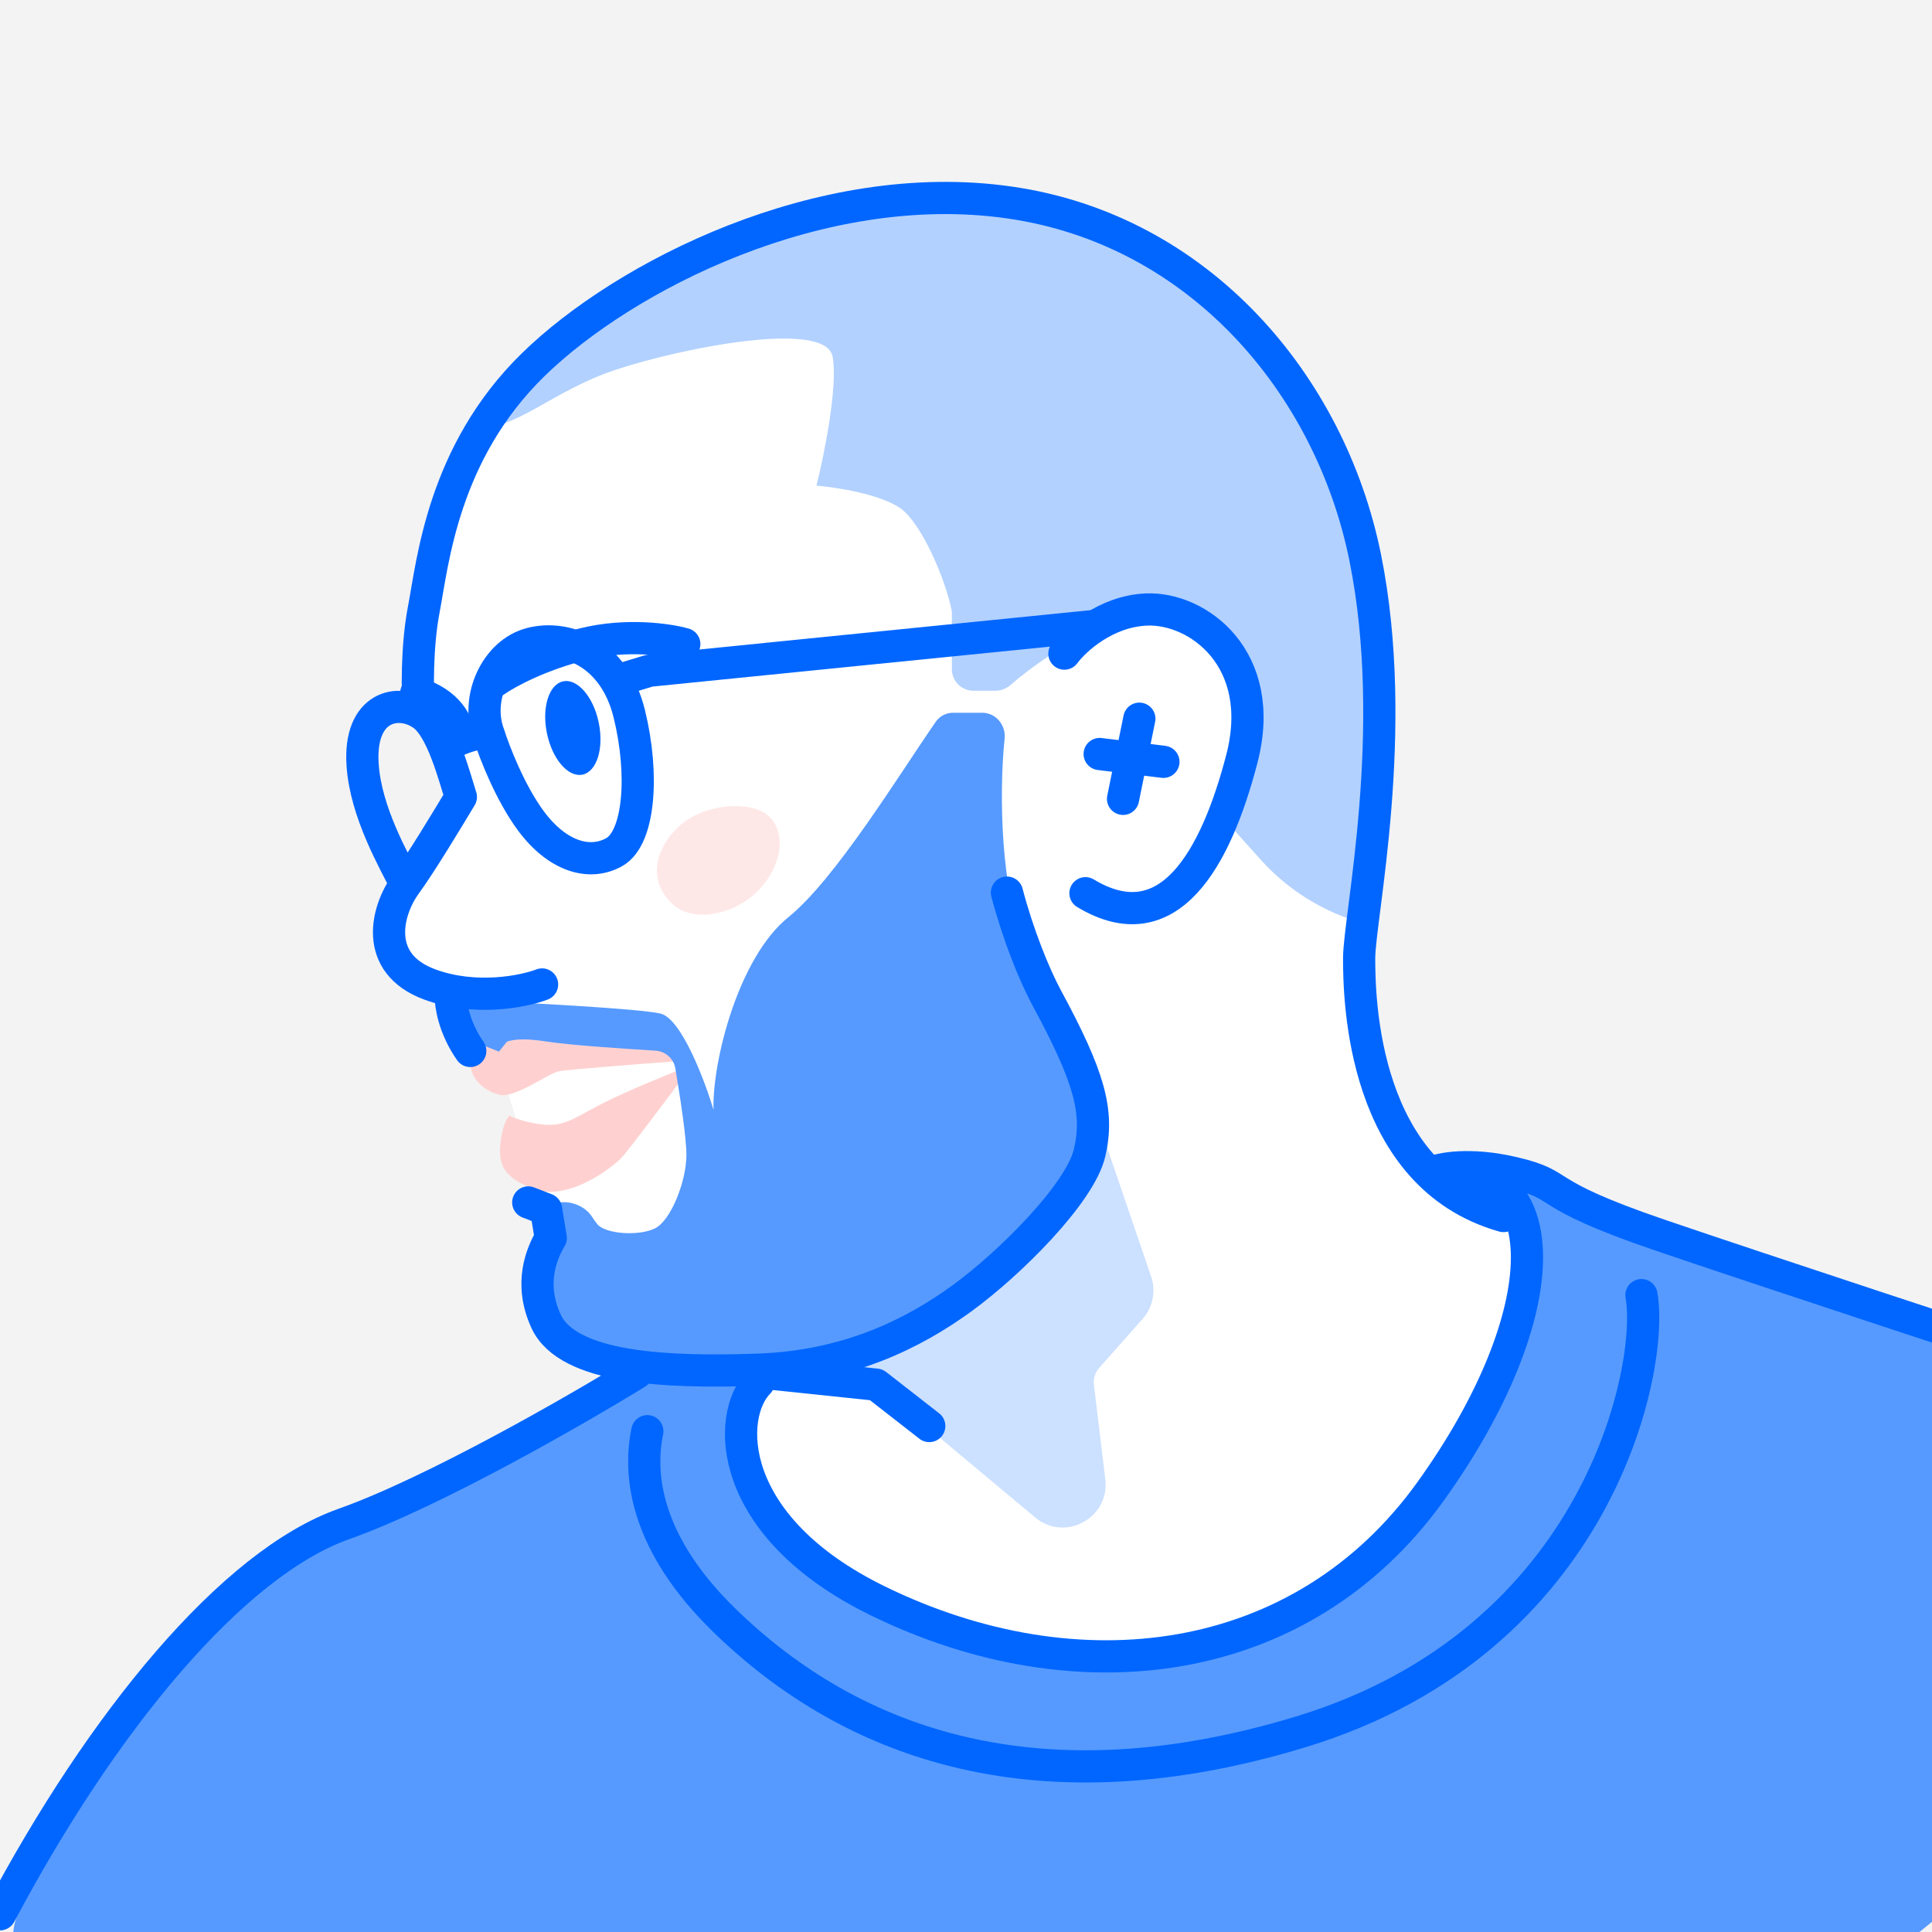
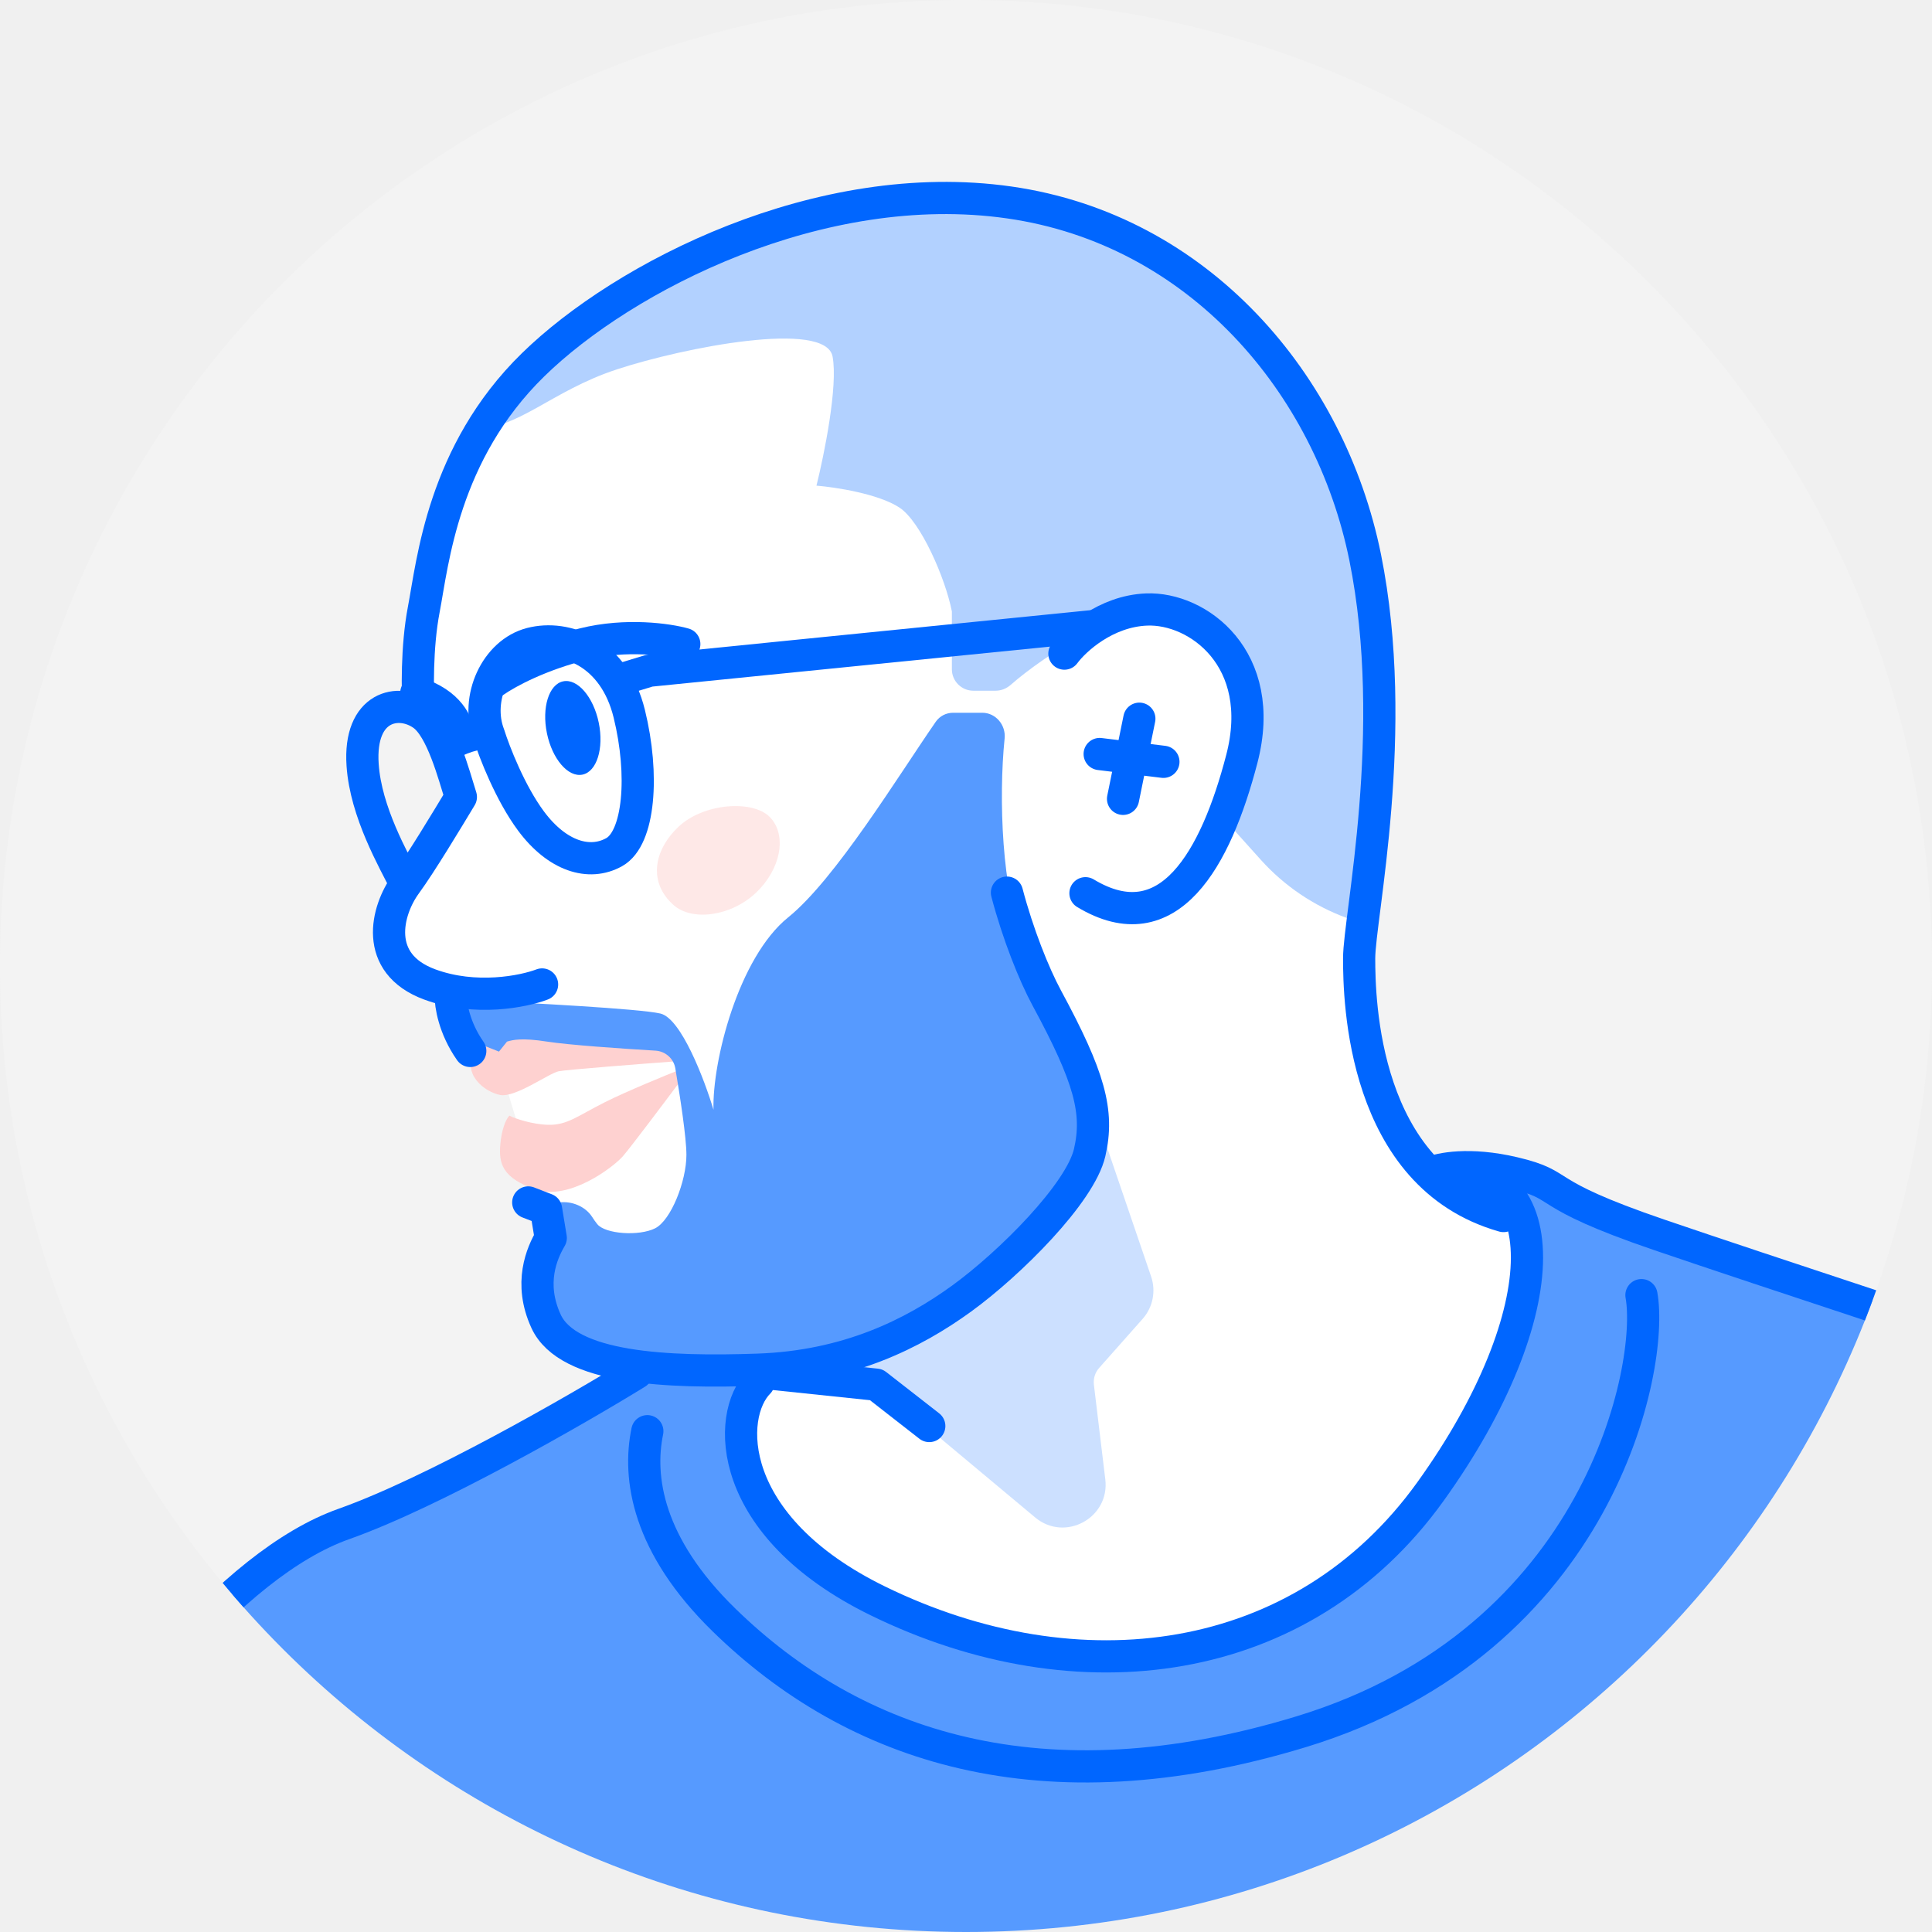
<svg xmlns="http://www.w3.org/2000/svg" width="90" height="90" viewBox="0 0 90 90" fill="none">
  <g clip-path="url(#clip0_3486_52)">
    <rect width="90" height="90" transform="matrix(-1 0 0 1 90 0)" fill="#F3F3F3" />
    <path d="M23.561 50.564L23.998 51.998L25.06 55.621L26.497 56.808L35.367 64.117C33.806 66.616 34.805 68.428 35.93 70.364C37.054 72.301 39.803 75.175 48.362 76.611C56.92 78.048 61.044 75.05 66.978 68.927C71.726 64.03 71.705 58.557 71.102 56.433C70.56 56.35 69.09 55.946 67.541 54.996C65.604 53.809 64.542 51.06 63.73 46.875C63.08 43.526 64.001 37.691 64.542 35.193C60.211 29.884 50.661 18.553 47.112 15.703C42.677 12.14 34.868 12.142 27.309 15.703C21.261 18.551 19.958 25.261 20.062 28.259C19.562 31.82 20.062 32.447 20.562 33.634C20.962 34.584 21.353 36.112 21.499 36.757C20.187 38.444 17.688 42.204 18.188 43.753C18.688 45.302 21.353 45.814 22.623 45.877L23.561 50.564Z" fill="white" />
    <path d="M41.898 23.644C42.886 24.29 44.038 26.929 44.342 28.484V31.176C44.342 31.728 44.79 32.176 45.342 32.176H46.381C46.642 32.176 46.891 32.073 47.087 31.9C48.653 30.52 51.882 28.551 53.449 28.351C55.542 28.082 57.258 29.332 57.736 31.504C58.204 33.628 57.714 36.935 57.249 38.402L58.739 40.059C59.829 41.27 61.198 42.197 62.727 42.758L63.582 43.072C63.761 42.249 64.215 39.615 64.602 35.665C65.085 30.727 63.049 22.442 61.113 18.865C60.214 17.203 57.581 14.578 53.449 11.68C49.316 8.781 44.045 7.7 34.653 10.652C27.139 13.014 23.042 17.862 21.933 19.991C24.133 20.045 25.636 18.223 28.748 17.203C31.861 16.183 38.463 14.892 38.785 16.61C39.043 17.984 38.392 21.191 38.034 22.623C38.911 22.695 40.911 22.999 41.898 23.644Z" fill="#B2D1FF" />
    <path d="M24.737 38.247C23.765 36.938 23.025 35.024 22.776 34.231C22.122 32.54 23.103 30.401 24.737 29.981C26.371 29.56 28.614 30.401 29.314 33.25C30.015 36.099 29.781 39.041 28.614 39.695C27.446 40.349 25.952 39.882 24.737 38.247Z" stroke="#0066FF" stroke-width="1.5" stroke-linecap="round" stroke-linejoin="round" />
    <path d="M20.722 34.791C21.033 34.59 21.851 34.176 22.636 34.139M28.887 31.659L30.249 31.244L50.864 29.172" stroke="#0066FF" stroke-width="1.5" stroke-linecap="round" stroke-linejoin="round" />
    <path d="M23.304 53.343C23.358 52.66 23.552 52.144 23.732 51.971C23.973 52.106 24.812 52.38 25.532 52.398C26.431 52.421 26.926 51.972 28.186 51.341C29.193 50.837 30.959 50.112 31.716 49.812V50.329C30.967 51.333 29.378 53.446 29.018 53.86C28.568 54.376 26.498 55.951 24.947 55.411C23.395 54.872 23.237 54.197 23.304 53.343Z" fill="#FED1D0" />
    <path d="M13.467 72.268C14.657 71.247 24.872 66.319 29.83 63.983H35.037C34.576 64.514 33.932 66.299 35.037 69.19C36.418 72.802 43.75 76.84 52.251 77.159C60.752 77.478 64.683 72.268 68.827 65.577C72.142 60.224 71.129 55.977 70.209 54.523C71.59 55.126 74.735 56.481 76.265 57.076C77.796 57.671 88.875 61.078 94.223 62.707L97.198 83.64C91.213 88.563 79.113 98.431 78.603 98.516C77.966 98.622 -4.067 101.704 0.821 89.165C5.709 76.627 11.979 73.545 13.467 72.268Z" fill="#569AFF" />
    <path d="M21.934 49.677C21.916 49.208 22.106 48.807 22.203 48.665V48.125L22.675 48.35L23.395 47.879L31.312 48.665L31.604 49.431C29.895 49.558 26.386 49.831 26.026 49.903C25.577 49.993 23.98 51.163 23.283 51.005C22.585 50.848 21.956 50.263 21.934 49.677Z" fill="#FED1D0" />
    <path d="M49.584 30.448C50.066 29.795 51.507 28.47 53.413 28.393C55.795 28.298 59.065 30.68 57.85 35.35C56.636 40.02 54.441 43.945 50.565 41.61" stroke="#0066FF" stroke-width="1.5" stroke-linecap="round" stroke-linejoin="round" />
    <path d="M53.075 33.48L52.316 37.213" stroke="#0066FF" stroke-width="1.5" stroke-linecap="round" stroke-linejoin="round" />
    <path d="M51.227 35.125L54.196 35.489" stroke="#0066FF" stroke-width="1.5" stroke-linecap="round" stroke-linejoin="round" />
    <path d="M19.507 33.108C19.445 32.269 19.404 30.151 19.741 28.393C20.161 26.196 20.628 21.105 24.831 16.996C29.034 12.886 38.188 8.17 47.015 9.431C55.842 10.692 61.96 17.884 63.595 25.964C65.229 34.044 63.314 42.73 63.314 44.645C63.315 46.56 63.455 54.78 70.04 56.648" stroke="#0066FF" stroke-width="1.5" stroke-linecap="round" stroke-linejoin="round" />
    <path d="M22.122 46.605C20.908 47.681 21.391 49.198 21.911 49.596L22.544 48.71L23.244 48.988L23.618 48.522C23.882 48.444 24.289 48.335 25.484 48.522C26.494 48.679 28.928 48.848 30.533 48.943C30.996 48.971 31.381 49.309 31.459 49.766C31.684 51.092 31.976 53.004 31.976 53.799C31.976 55.013 31.262 56.847 30.515 57.221C29.768 57.594 28.193 57.489 27.82 57.022C27.739 56.921 27.66 56.809 27.585 56.691C27.27 56.2 26.638 55.94 26.058 56.013C25.456 56.088 24.853 56.015 24.484 55.724L25.035 57.221C24.101 59.229 24.13 62.159 26.418 63.327C28.707 64.494 34.451 65.475 40.85 63.327C45.542 61.751 49.389 57.125 51.088 54.471C51.367 54.035 51.506 53.524 51.488 53.007C51.311 48.034 49.046 46.87 47.668 43.805C46.669 41.582 46.514 37.185 46.799 34.399C46.863 33.775 46.386 33.203 45.758 33.203H44.4C44.077 33.203 43.774 33.357 43.591 33.623C41.853 36.135 38.905 40.969 36.718 42.733C34.401 44.601 33.175 49.44 33.237 51.697C32.817 50.296 31.733 47.438 30.762 47.214C29.79 46.989 24.597 46.715 22.122 46.605Z" fill="#569AFF" />
    <path opacity="0.5" d="M35.876 38.076C36.672 38.915 36.376 40.487 35.216 41.588C34.055 42.689 32.24 42.929 31.376 42.16C30.189 41.104 30.447 39.614 31.607 38.513C32.768 37.412 35.081 37.238 35.876 38.076Z" fill="#FED1D0" />
    <path d="M34.736 63.867L40.818 64.503L43.289 66.43" stroke="#0066FF" stroke-width="1.5" stroke-linecap="round" stroke-linejoin="round" />
    <path d="M18.899 41.188C19.609 40.215 20.814 38.214 21.469 37.126C21.142 36.099 20.591 33.931 19.694 33.296C18.573 32.502 16.705 32.878 16.892 35.633C17.041 37.838 18.339 40.068 18.899 41.188ZM18.899 41.188C18.012 42.404 17.359 44.879 20.021 45.86C22.15 46.644 24.395 46.187 25.252 45.86" stroke="#0066FF" stroke-width="1.5" stroke-linecap="round" stroke-linejoin="round" />
    <path d="M35.339 64.401C33.829 65.925 33.763 71.089 40.894 74.576C50.211 79.131 60.653 77.803 66.631 69.49C72.609 61.177 72.656 53.704 66.631 54.638C67.067 54.437 68.452 54.154 70.507 54.638C73.076 55.244 71.441 55.527 77.326 57.535C82.034 59.142 93.112 62.782 98.063 64.401L106.073 86.361" stroke="#0066FF" stroke-width="1.5" stroke-linecap="round" stroke-linejoin="round" />
    <path d="M29.657 63.957C26.843 65.689 20.175 69.521 16.019 70.992C10.824 72.832 4.762 80.192 0 89.175" stroke="#0066FF" stroke-width="1.5" stroke-linecap="round" stroke-linejoin="round" />
    <ellipse cx="26.685" cy="33.912" rx="1.232" ry="2.219" transform="rotate(-11.6788 26.6849 33.9117)" fill="#0066FF" />
    <path d="M30.155 66.671C29.707 68.834 30.155 71.983 33.734 75.472C39.775 81.362 48.525 84.355 60.62 80.669C74.565 76.418 77.062 63.613 76.465 60.332" stroke="#0066FF" stroke-width="1.5" stroke-linecap="round" stroke-linejoin="round" />
    <path d="M21.346 34.211C21.337 33.766 20.933 32.758 19.392 32.281" stroke="#0066FF" stroke-width="1.5" stroke-linecap="round" stroke-linejoin="round" />
    <path d="M23.007 31.763C23.694 31.284 25.184 30.503 27.181 30.003C29.179 29.502 31.144 29.794 31.877 30.003" stroke="#0066FF" stroke-width="1.5" stroke-linecap="round" stroke-linejoin="round" />
    <path opacity="0.2" d="M40.882 64.556L35.654 64.06C37.453 63.699 41.446 62.563 43.704 60.903C45.962 59.242 49.848 55.12 51.508 53.266L53.624 59.467C53.856 60.148 53.705 60.902 53.227 61.44L51.203 63.723C51.013 63.937 50.924 64.222 50.958 64.506L51.489 68.913C51.706 70.712 49.611 71.849 48.221 70.688L40.882 64.556Z" fill="#0066FF" />
    <path d="M20.998 46.375C20.985 46.786 21.15 47.879 21.907 48.957" stroke="#0066FF" stroke-width="1.5" stroke-linecap="round" stroke-linejoin="round" />
    <path d="M46.908 41.582C47.41 43.492 48.166 45.388 48.76 46.486C50.761 50.183 51.198 51.797 50.761 53.69C50.325 55.582 47.05 58.856 44.794 60.494C42.538 62.131 39.491 63.661 35.306 63.806C31.122 63.952 26.456 63.768 25.437 61.549C24.622 59.773 25.244 58.372 25.656 57.669L25.437 56.334L24.608 56.014" stroke="#0066FF" stroke-width="1.5" stroke-linecap="round" stroke-linejoin="round" />
  </g>
  <defs>
    <clipPath id="clip0_3486_52">
-       <rect width="90" height="90" fill="white" transform="matrix(-1 0 0 1 90 0)" />
+       <circle cx="45" cy="45" r="45" />
    </clipPath>
  </defs>
</svg>
